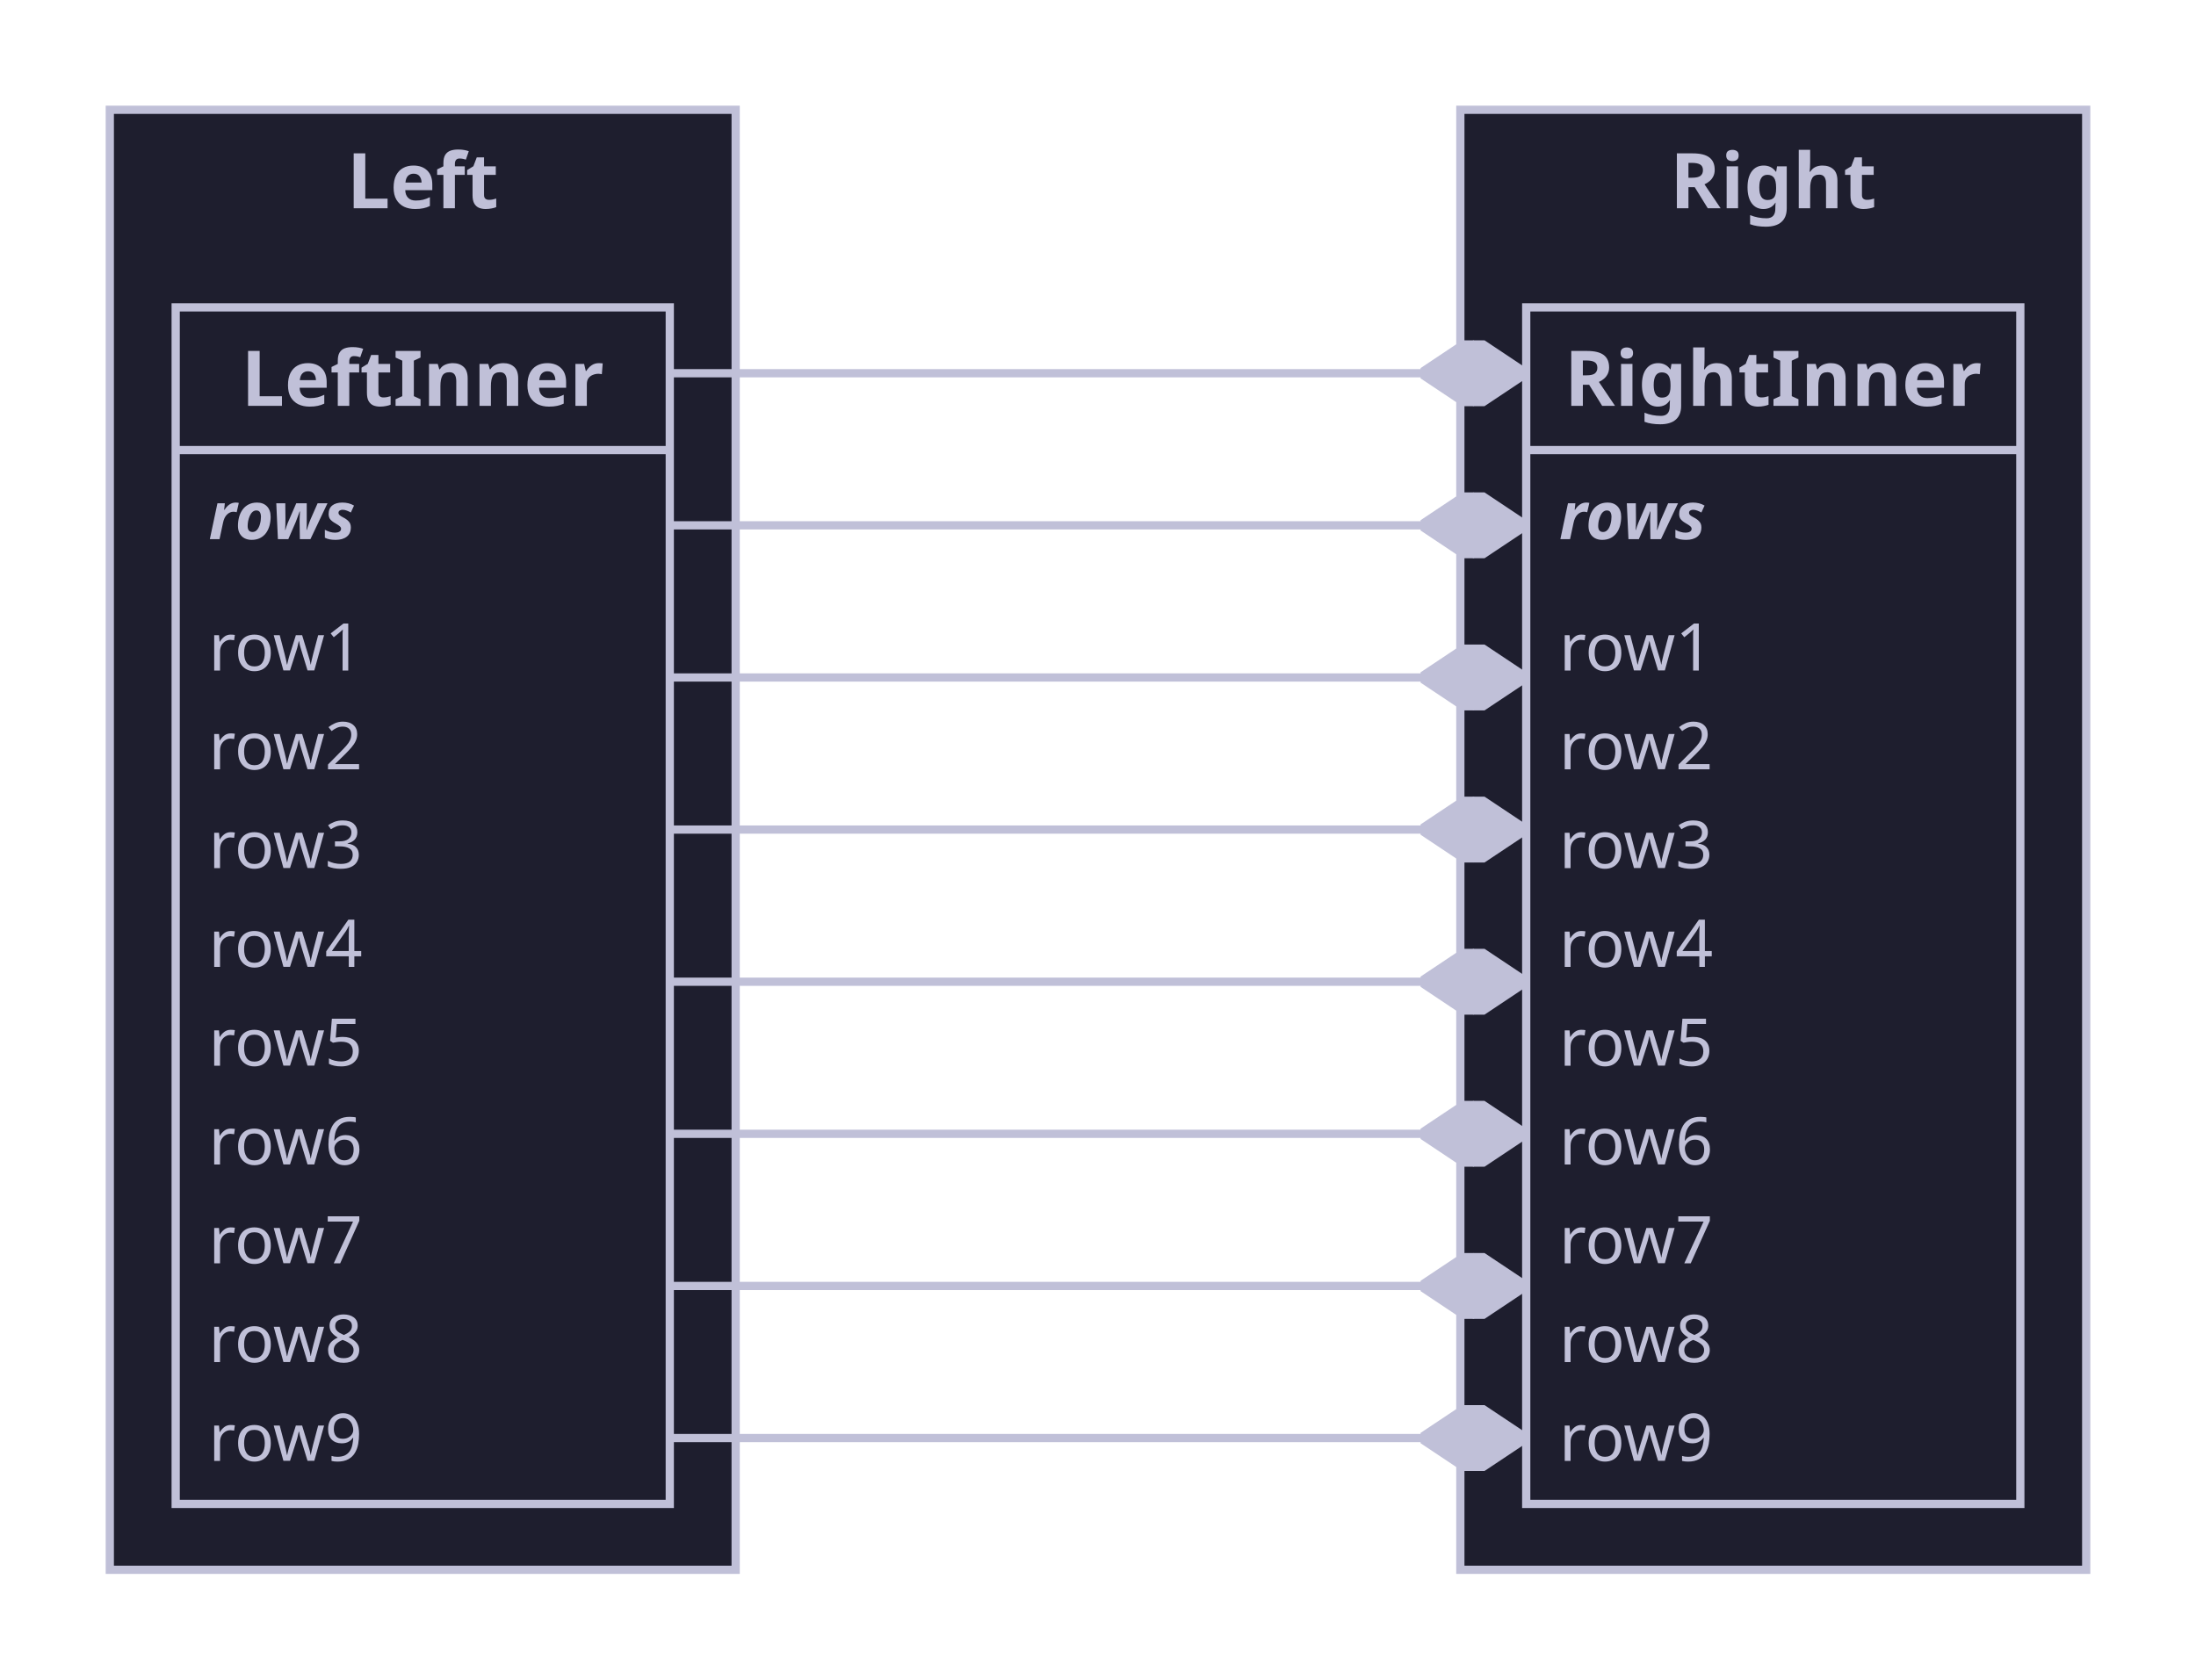
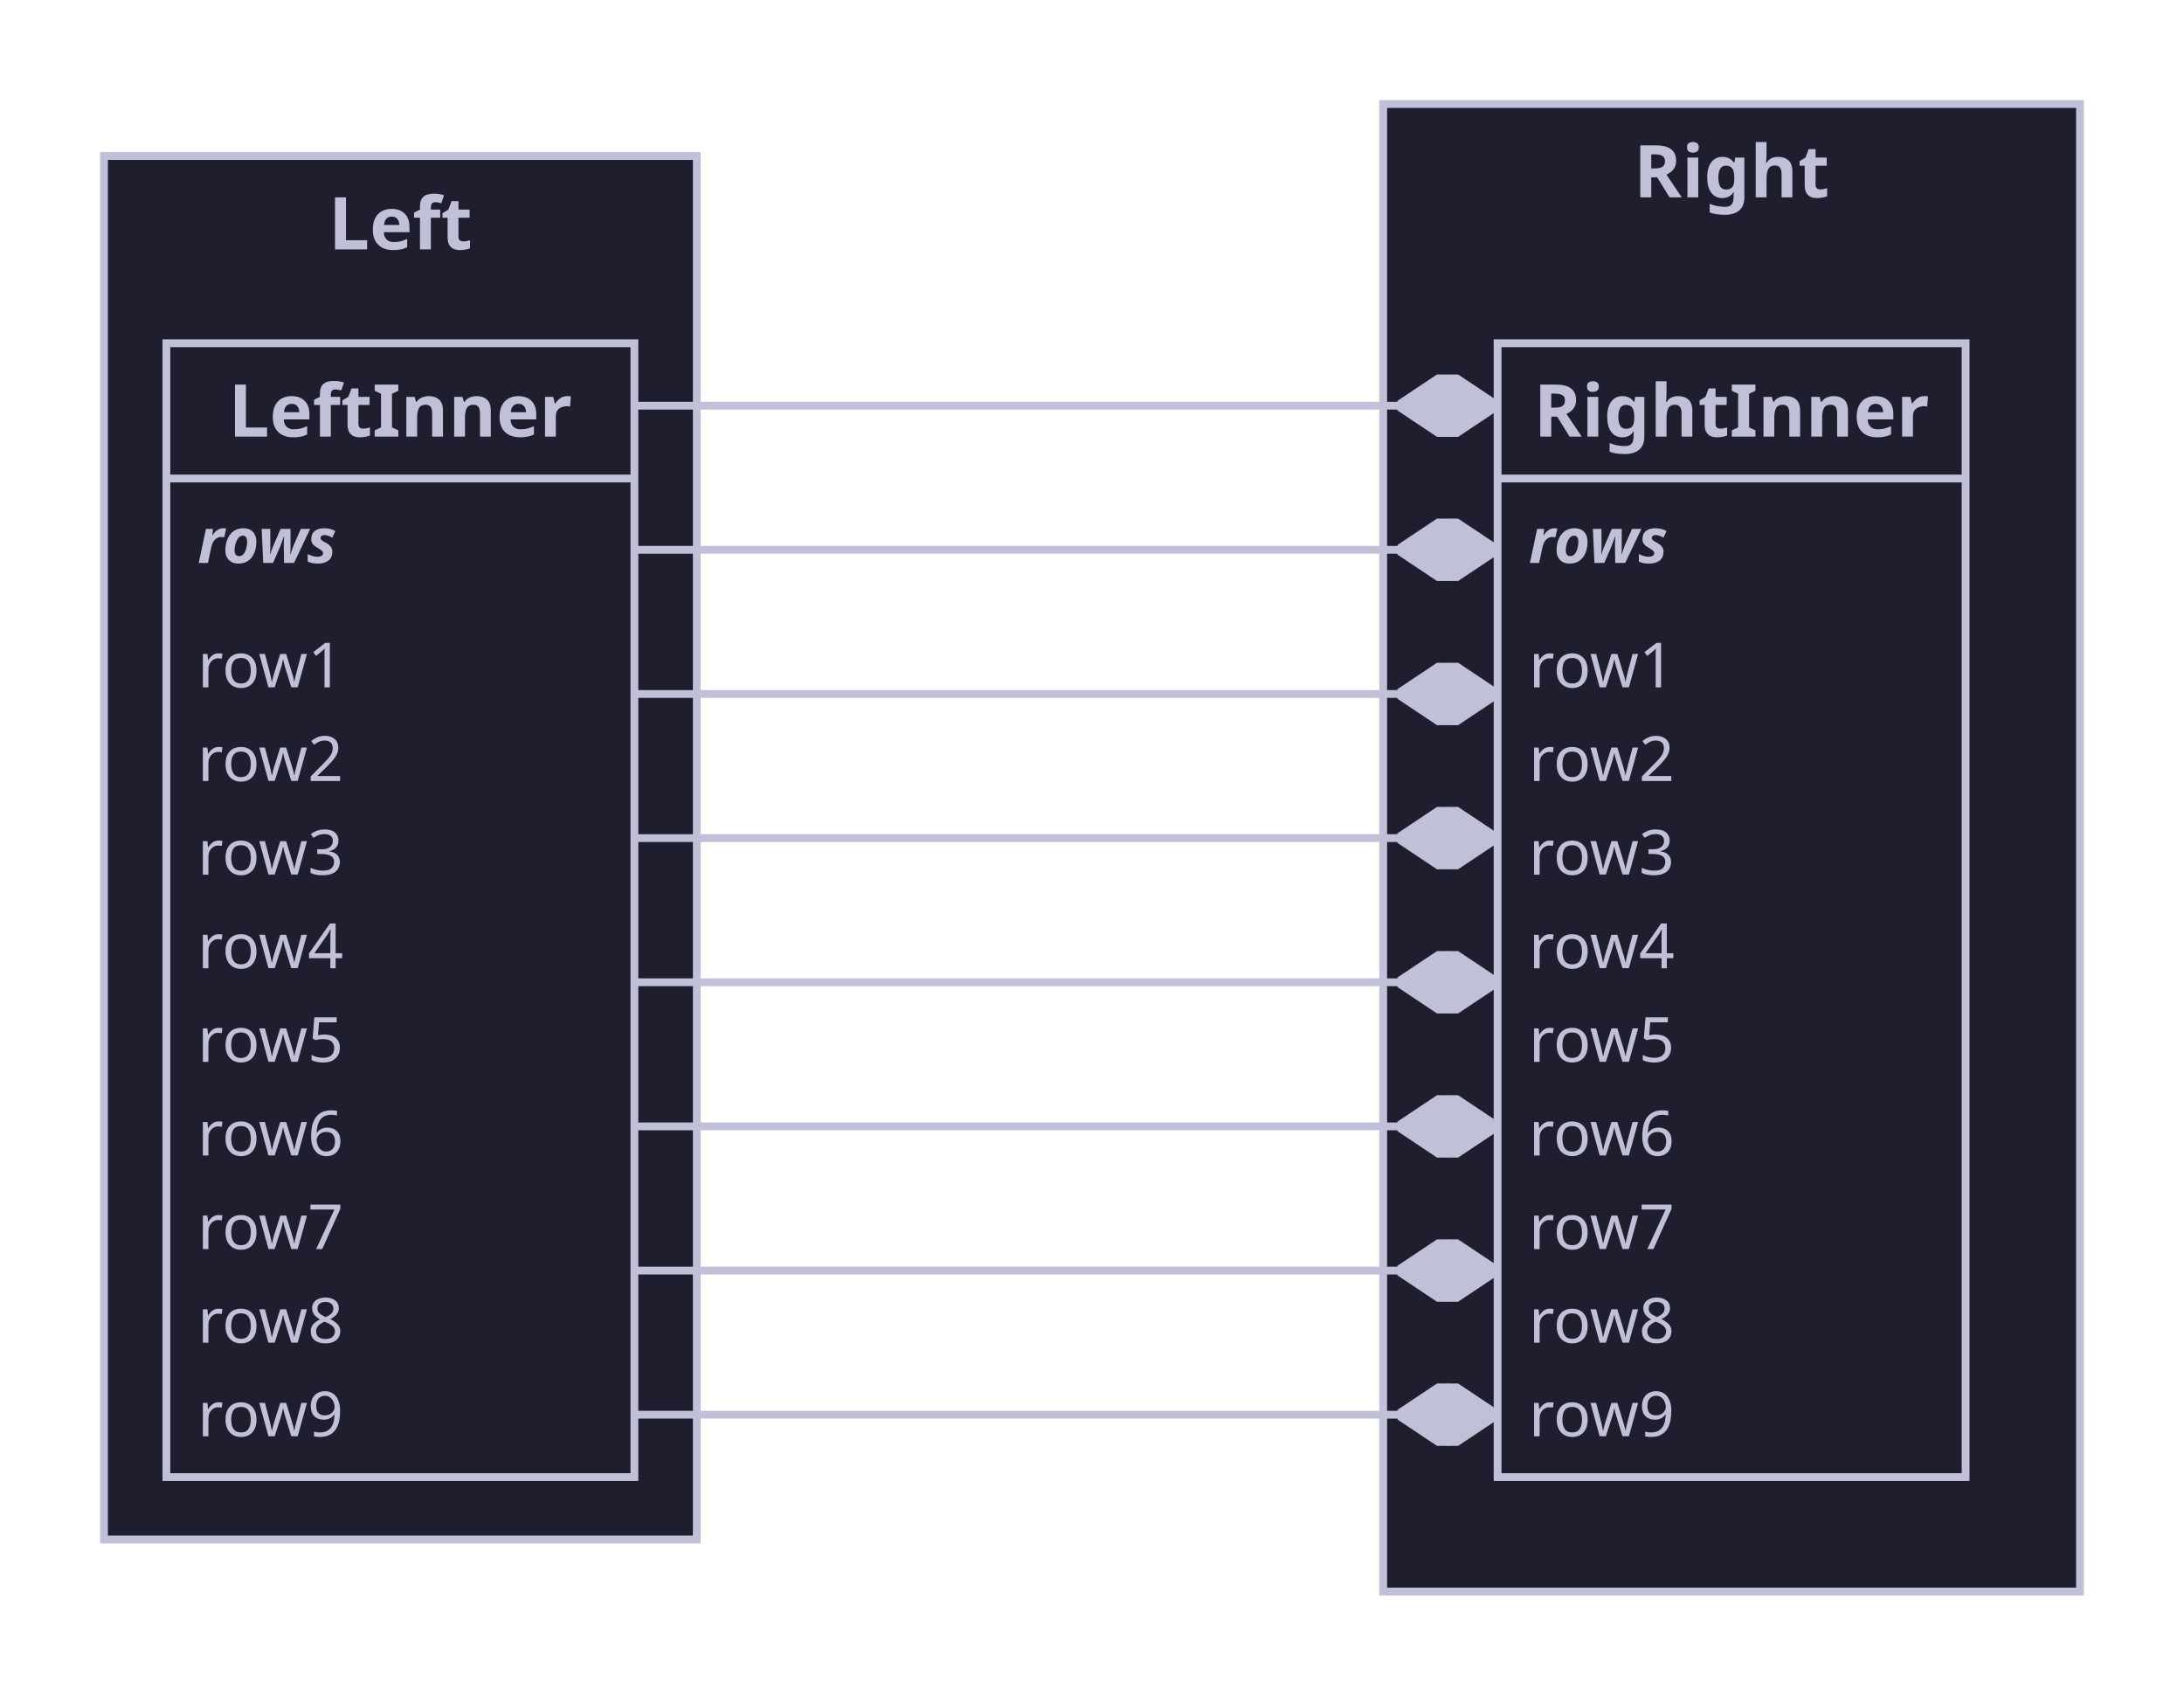
- <svg xmlns="http://www.w3.org/2000/svg" width="400.00" height="306.00" viewBox="0 0 400.00 306.00">
+ <svg xmlns="http://www.w3.org/2000/svg" width="420.00" height="326.00" viewBox="0 0 420.00 326.00">
  <defs>
    <marker id="line-end-open-chevron" markerWidth="10.248" markerHeight="7" refX="10.248" refY="3.5" orient="auto">
      <polyline points="0 0, 10 3.5, 0 7" fill="none" stroke="#C0C0D8" stroke-width="1.50" stroke-linejoin="bevel" />
    </marker>
    <marker id="line-end-hollow-triangle" markerWidth="10.248" markerHeight="7" refX="10.248" refY="3.5" orient="auto">
      <polygon points="0 0, 10 3.5, 0 7" fill="#1E1E2E" stroke="#C0C0D8" stroke-width="1.50" stroke-linejoin="bevel" />
    </marker>
    <marker id="line-end-filled-arrow" markerWidth="10.248" markerHeight="7" refX="10.248" refY="3.5" orient="auto">
      <polygon points="0 0, 10 3.5, 0 7" fill="#C0C0D8" stroke="#C0C0D8" stroke-width="1.50" stroke-linejoin="bevel" />
    </marker>
    <marker id="line-end-hollow-triangle-crossbar" markerWidth="14.748" markerHeight="7" refX="14.748" refY="3.5" orient="auto">
      <polygon points="4.5 0, 14.5 3.5, 4.5 7" fill="#1E1E2E" stroke="#C0C0D8" stroke-width="1.50" stroke-linejoin="bevel" />
      <line x1="1" y1="0" x2="1" y2="7" stroke="#C0C0D8" stroke-width="1.50" />
    </marker>
    <marker id="line-end-hollow-diamond" markerWidth="14" markerHeight="8" refX="13.416" refY="4" orient="auto">
      <polygon points="1 4, 7 0, 13 4, 7 8" fill="#1E1E2E" stroke="#C0C0D8" stroke-width="1.50" stroke-linejoin="bevel" />
    </marker>
    <marker id="line-end-filled-diamond" markerWidth="14" markerHeight="8" refX="13.416" refY="4" orient="auto">
      <polygon points="1 4, 7 0, 13 4, 7 8" fill="#C0C0D8" stroke="#C0C0D8" stroke-width="1.50" stroke-linejoin="bevel" />
    </marker>
    <marker id="line-end-circle" markerWidth="10" markerHeight="10" refX="9.75" refY="5" orient="auto">
      <circle cx="5" cy="5" r="4" fill="#1E1E2E" stroke="#C0C0D8" stroke-width="1.50" />
    </marker>
    <marker id="line-end-bar" markerWidth="4" markerHeight="12" refX="2.75" refY="6" orient="auto">
      <line x1="2" y1="0" x2="2" y2="12" stroke="#C0C0D8" stroke-width="1.50" />
    </marker>
    <filter id="label-bg" x="-0.05" y="-0.05" width="1.1" height="1.1">
      <feFlood flood-color="#1E1E2E" />
      <feComposite in="SourceGraphic" operator="over" />
    </filter>
  </defs>
-   <rect x="20.00" y="20.00" width="114.00" height="266.00" fill="#1E1E2E" stroke="#C0C0D8" stroke-width="1.50" />
-   <text x="77.00" y="33.00" font-family="Noto Sans, sans-serif" font-size="14.00" font-weight="bold" fill="#C0C0D8" text-anchor="middle" dominant-baseline="middle">Left</text>
-   <rect x="32.00" y="56.00" width="90.00" height="218.00" fill="#1E1E2E" stroke="#C0C0D8" stroke-width="1.50" />
-   <text x="77.00" y="69.00" font-family="Noto Sans, sans-serif" font-size="14.00" font-weight="bold" fill="#C0C0D8" text-anchor="middle" dominant-baseline="middle">LeftInner</text>
-   <line x1="32.00" y1="82.00" x2="122.00" y2="82.00" stroke="#C0C0D8" stroke-width="1.50" />
-   <text x="38.00" y="94.00" font-family="Noto Sans, sans-serif" font-size="12.00" font-weight="bold" font-style="italic" fill="#C0C0D8" text-anchor="start" dominant-baseline="middle">rows</text>
-   <text x="38.00" y="118.00" font-family="Noto Sans, sans-serif" font-size="12.00" fill="#C0C0D8" text-anchor="start" dominant-baseline="middle">row1</text>
-   <text x="38.00" y="136.00" font-family="Noto Sans, sans-serif" font-size="12.00" fill="#C0C0D8" text-anchor="start" dominant-baseline="middle">row2</text>
-   <text x="38.00" y="154.00" font-family="Noto Sans, sans-serif" font-size="12.00" fill="#C0C0D8" text-anchor="start" dominant-baseline="middle">row3</text>
-   <text x="38.00" y="172.00" font-family="Noto Sans, sans-serif" font-size="12.00" fill="#C0C0D8" text-anchor="start" dominant-baseline="middle">row4</text>
-   <text x="38.00" y="190.00" font-family="Noto Sans, sans-serif" font-size="12.00" fill="#C0C0D8" text-anchor="start" dominant-baseline="middle">row5</text>
-   <text x="38.00" y="208.00" font-family="Noto Sans, sans-serif" font-size="12.00" fill="#C0C0D8" text-anchor="start" dominant-baseline="middle">row6</text>
-   <text x="38.00" y="226.00" font-family="Noto Sans, sans-serif" font-size="12.00" fill="#C0C0D8" text-anchor="start" dominant-baseline="middle">row7</text>
-   <text x="38.00" y="244.00" font-family="Noto Sans, sans-serif" font-size="12.00" fill="#C0C0D8" text-anchor="start" dominant-baseline="middle">row8</text>
-   <text x="38.00" y="262.00" font-family="Noto Sans, sans-serif" font-size="12.00" fill="#C0C0D8" text-anchor="start" dominant-baseline="middle">row9</text>
-   <rect x="266.00" y="20.00" width="114.00" height="266.00" fill="#1E1E2E" stroke="#C0C0D8" stroke-width="1.50" />
-   <text x="323.00" y="33.00" font-family="Noto Sans, sans-serif" font-size="14.00" font-weight="bold" fill="#C0C0D8" text-anchor="middle" dominant-baseline="middle">Right</text>
-   <rect x="278.00" y="56.00" width="90.00" height="218.00" fill="#1E1E2E" stroke="#C0C0D8" stroke-width="1.50" />
-   <text x="323.00" y="69.00" font-family="Noto Sans, sans-serif" font-size="14.00" font-weight="bold" fill="#C0C0D8" text-anchor="middle" dominant-baseline="middle" textLength="78.00" lengthAdjust="spacingAndGlyphs">RightInner</text>
-   <line x1="278.00" y1="82.00" x2="368.00" y2="82.00" stroke="#C0C0D8" stroke-width="1.50" />
-   <text x="284.00" y="94.00" font-family="Noto Sans, sans-serif" font-size="12.00" font-weight="bold" font-style="italic" fill="#C0C0D8" text-anchor="start" dominant-baseline="middle">rows</text>
-   <text x="284.00" y="118.00" font-family="Noto Sans, sans-serif" font-size="12.00" fill="#C0C0D8" text-anchor="start" dominant-baseline="middle">row1</text>
-   <text x="284.00" y="136.00" font-family="Noto Sans, sans-serif" font-size="12.00" fill="#C0C0D8" text-anchor="start" dominant-baseline="middle">row2</text>
-   <text x="284.00" y="154.00" font-family="Noto Sans, sans-serif" font-size="12.00" fill="#C0C0D8" text-anchor="start" dominant-baseline="middle">row3</text>
-   <text x="284.00" y="172.00" font-family="Noto Sans, sans-serif" font-size="12.00" fill="#C0C0D8" text-anchor="start" dominant-baseline="middle">row4</text>
-   <text x="284.00" y="190.00" font-family="Noto Sans, sans-serif" font-size="12.00" fill="#C0C0D8" text-anchor="start" dominant-baseline="middle">row5</text>
-   <text x="284.00" y="208.00" font-family="Noto Sans, sans-serif" font-size="12.00" fill="#C0C0D8" text-anchor="start" dominant-baseline="middle">row6</text>
-   <text x="284.00" y="226.00" font-family="Noto Sans, sans-serif" font-size="12.00" fill="#C0C0D8" text-anchor="start" dominant-baseline="middle">row7</text>
-   <text x="284.00" y="244.00" font-family="Noto Sans, sans-serif" font-size="12.00" fill="#C0C0D8" text-anchor="start" dominant-baseline="middle">row8</text>
-   <text x="284.00" y="262.00" font-family="Noto Sans, sans-serif" font-size="12.00" fill="#C0C0D8" text-anchor="start" dominant-baseline="middle">row9</text>
-   <path d="M 122.00 68.00 L 278.00 68.00" fill="none" stroke="#C0C0D8" stroke-width="1.50" marker-end="url(#line-end-filled-diamond)" />
-   <path d="M 122.00 95.71 L 278.00 95.71" fill="none" stroke="#C0C0D8" stroke-width="1.50" marker-end="url(#line-end-filled-diamond)" />
-   <path d="M 122.00 123.43 L 278.00 123.43" fill="none" stroke="#C0C0D8" stroke-width="1.50" marker-end="url(#line-end-filled-diamond)" />
-   <path d="M 122.00 151.14 L 278.00 151.14" fill="none" stroke="#C0C0D8" stroke-width="1.50" marker-end="url(#line-end-filled-diamond)" />
-   <path d="M 122.00 178.86 L 278.00 178.86" fill="none" stroke="#C0C0D8" stroke-width="1.50" marker-end="url(#line-end-filled-diamond)" />
-   <path d="M 122.00 206.57 L 278.00 206.57" fill="none" stroke="#C0C0D8" stroke-width="1.50" marker-end="url(#line-end-filled-diamond)" />
-   <path d="M 122.00 234.29 L 278.00 234.29" fill="none" stroke="#C0C0D8" stroke-width="1.50" marker-end="url(#line-end-filled-diamond)" />
-   <path d="M 122.00 262.00 L 278.00 262.00" fill="none" stroke="#C0C0D8" stroke-width="1.50" marker-end="url(#line-end-filled-diamond)" />
+   <rect x="20.00" y="30.00" width="114.00" height="266.00" fill="#1E1E2E" stroke="#C0C0D8" stroke-width="1.50" />
+   <text x="77.00" y="43.00" font-family="Noto Sans, sans-serif" font-size="14.00" font-weight="bold" fill="#C0C0D8" text-anchor="middle" dominant-baseline="middle">Left</text>
+   <rect x="32.00" y="66.00" width="90.00" height="218.00" fill="#1E1E2E" stroke="#C0C0D8" stroke-width="1.50" />
+   <text x="77.00" y="79.00" font-family="Noto Sans, sans-serif" font-size="14.00" font-weight="bold" fill="#C0C0D8" text-anchor="middle" dominant-baseline="middle">LeftInner</text>
+   <line x1="32.00" y1="92.00" x2="122.00" y2="92.00" stroke="#C0C0D8" stroke-width="1.50" />
+   <text x="38.00" y="104.00" font-family="Noto Sans, sans-serif" font-size="12.00" font-weight="bold" font-style="italic" fill="#C0C0D8" text-anchor="start" dominant-baseline="middle">rows</text>
+   <text x="38.00" y="128.00" font-family="Noto Sans, sans-serif" font-size="12.00" fill="#C0C0D8" text-anchor="start" dominant-baseline="middle">row1</text>
+   <text x="38.00" y="146.00" font-family="Noto Sans, sans-serif" font-size="12.00" fill="#C0C0D8" text-anchor="start" dominant-baseline="middle">row2</text>
+   <text x="38.00" y="164.00" font-family="Noto Sans, sans-serif" font-size="12.00" fill="#C0C0D8" text-anchor="start" dominant-baseline="middle">row3</text>
+   <text x="38.00" y="182.00" font-family="Noto Sans, sans-serif" font-size="12.00" fill="#C0C0D8" text-anchor="start" dominant-baseline="middle">row4</text>
+   <text x="38.00" y="200.00" font-family="Noto Sans, sans-serif" font-size="12.00" fill="#C0C0D8" text-anchor="start" dominant-baseline="middle">row5</text>
+   <text x="38.00" y="218.00" font-family="Noto Sans, sans-serif" font-size="12.00" fill="#C0C0D8" text-anchor="start" dominant-baseline="middle">row6</text>
+   <text x="38.00" y="236.00" font-family="Noto Sans, sans-serif" font-size="12.00" fill="#C0C0D8" text-anchor="start" dominant-baseline="middle">row7</text>
+   <text x="38.00" y="254.00" font-family="Noto Sans, sans-serif" font-size="12.00" fill="#C0C0D8" text-anchor="start" dominant-baseline="middle">row8</text>
+   <text x="38.00" y="272.00" font-family="Noto Sans, sans-serif" font-size="12.00" fill="#C0C0D8" text-anchor="start" dominant-baseline="middle">row9</text>
+   <rect x="266.00" y="20.00" width="134.00" height="286.00" fill="#1E1E2E" stroke="#C0C0D8" stroke-width="1.50" />
+   <text x="333.00" y="33.00" font-family="Noto Sans, sans-serif" font-size="14.00" font-weight="bold" fill="#C0C0D8" text-anchor="middle" dominant-baseline="middle">Right</text>
+   <rect x="288.00" y="66.00" width="90.00" height="218.00" fill="#1E1E2E" stroke="#C0C0D8" stroke-width="1.50" />
+   <text x="333.00" y="79.00" font-family="Noto Sans, sans-serif" font-size="14.00" font-weight="bold" fill="#C0C0D8" text-anchor="middle" dominant-baseline="middle" textLength="78.00" lengthAdjust="spacingAndGlyphs">RightInner</text>
+   <line x1="288.00" y1="92.00" x2="378.00" y2="92.00" stroke="#C0C0D8" stroke-width="1.50" />
+   <text x="294.00" y="104.00" font-family="Noto Sans, sans-serif" font-size="12.00" font-weight="bold" font-style="italic" fill="#C0C0D8" text-anchor="start" dominant-baseline="middle">rows</text>
+   <text x="294.00" y="128.00" font-family="Noto Sans, sans-serif" font-size="12.00" fill="#C0C0D8" text-anchor="start" dominant-baseline="middle">row1</text>
+   <text x="294.00" y="146.00" font-family="Noto Sans, sans-serif" font-size="12.00" fill="#C0C0D8" text-anchor="start" dominant-baseline="middle">row2</text>
+   <text x="294.00" y="164.00" font-family="Noto Sans, sans-serif" font-size="12.00" fill="#C0C0D8" text-anchor="start" dominant-baseline="middle">row3</text>
+   <text x="294.00" y="182.00" font-family="Noto Sans, sans-serif" font-size="12.00" fill="#C0C0D8" text-anchor="start" dominant-baseline="middle">row4</text>
+   <text x="294.00" y="200.00" font-family="Noto Sans, sans-serif" font-size="12.00" fill="#C0C0D8" text-anchor="start" dominant-baseline="middle">row5</text>
+   <text x="294.00" y="218.00" font-family="Noto Sans, sans-serif" font-size="12.00" fill="#C0C0D8" text-anchor="start" dominant-baseline="middle">row6</text>
+   <text x="294.00" y="236.00" font-family="Noto Sans, sans-serif" font-size="12.00" fill="#C0C0D8" text-anchor="start" dominant-baseline="middle">row7</text>
+   <text x="294.00" y="254.00" font-family="Noto Sans, sans-serif" font-size="12.00" fill="#C0C0D8" text-anchor="start" dominant-baseline="middle">row8</text>
+   <text x="294.00" y="272.00" font-family="Noto Sans, sans-serif" font-size="12.00" fill="#C0C0D8" text-anchor="start" dominant-baseline="middle">row9</text>
+   <path d="M 122.00 78.00 L 288.00 78.00" fill="none" stroke="#C0C0D8" stroke-width="1.50" marker-end="url(#line-end-filled-diamond)" />
+   <path d="M 122.00 105.71 L 288.00 105.71" fill="none" stroke="#C0C0D8" stroke-width="1.50" marker-end="url(#line-end-filled-diamond)" />
+   <path d="M 122.00 133.43 L 288.00 133.43" fill="none" stroke="#C0C0D8" stroke-width="1.50" marker-end="url(#line-end-filled-diamond)" />
+   <path d="M 122.00 161.14 L 288.00 161.14" fill="none" stroke="#C0C0D8" stroke-width="1.50" marker-end="url(#line-end-filled-diamond)" />
+   <path d="M 122.00 188.86 L 288.00 188.86" fill="none" stroke="#C0C0D8" stroke-width="1.50" marker-end="url(#line-end-filled-diamond)" />
+   <path d="M 122.00 216.57 L 288.00 216.57" fill="none" stroke="#C0C0D8" stroke-width="1.50" marker-end="url(#line-end-filled-diamond)" />
+   <path d="M 122.00 244.29 L 288.00 244.29" fill="none" stroke="#C0C0D8" stroke-width="1.50" marker-end="url(#line-end-filled-diamond)" />
+   <path d="M 122.00 272.00 L 288.00 272.00" fill="none" stroke="#C0C0D8" stroke-width="1.50" marker-end="url(#line-end-filled-diamond)" />
</svg>
